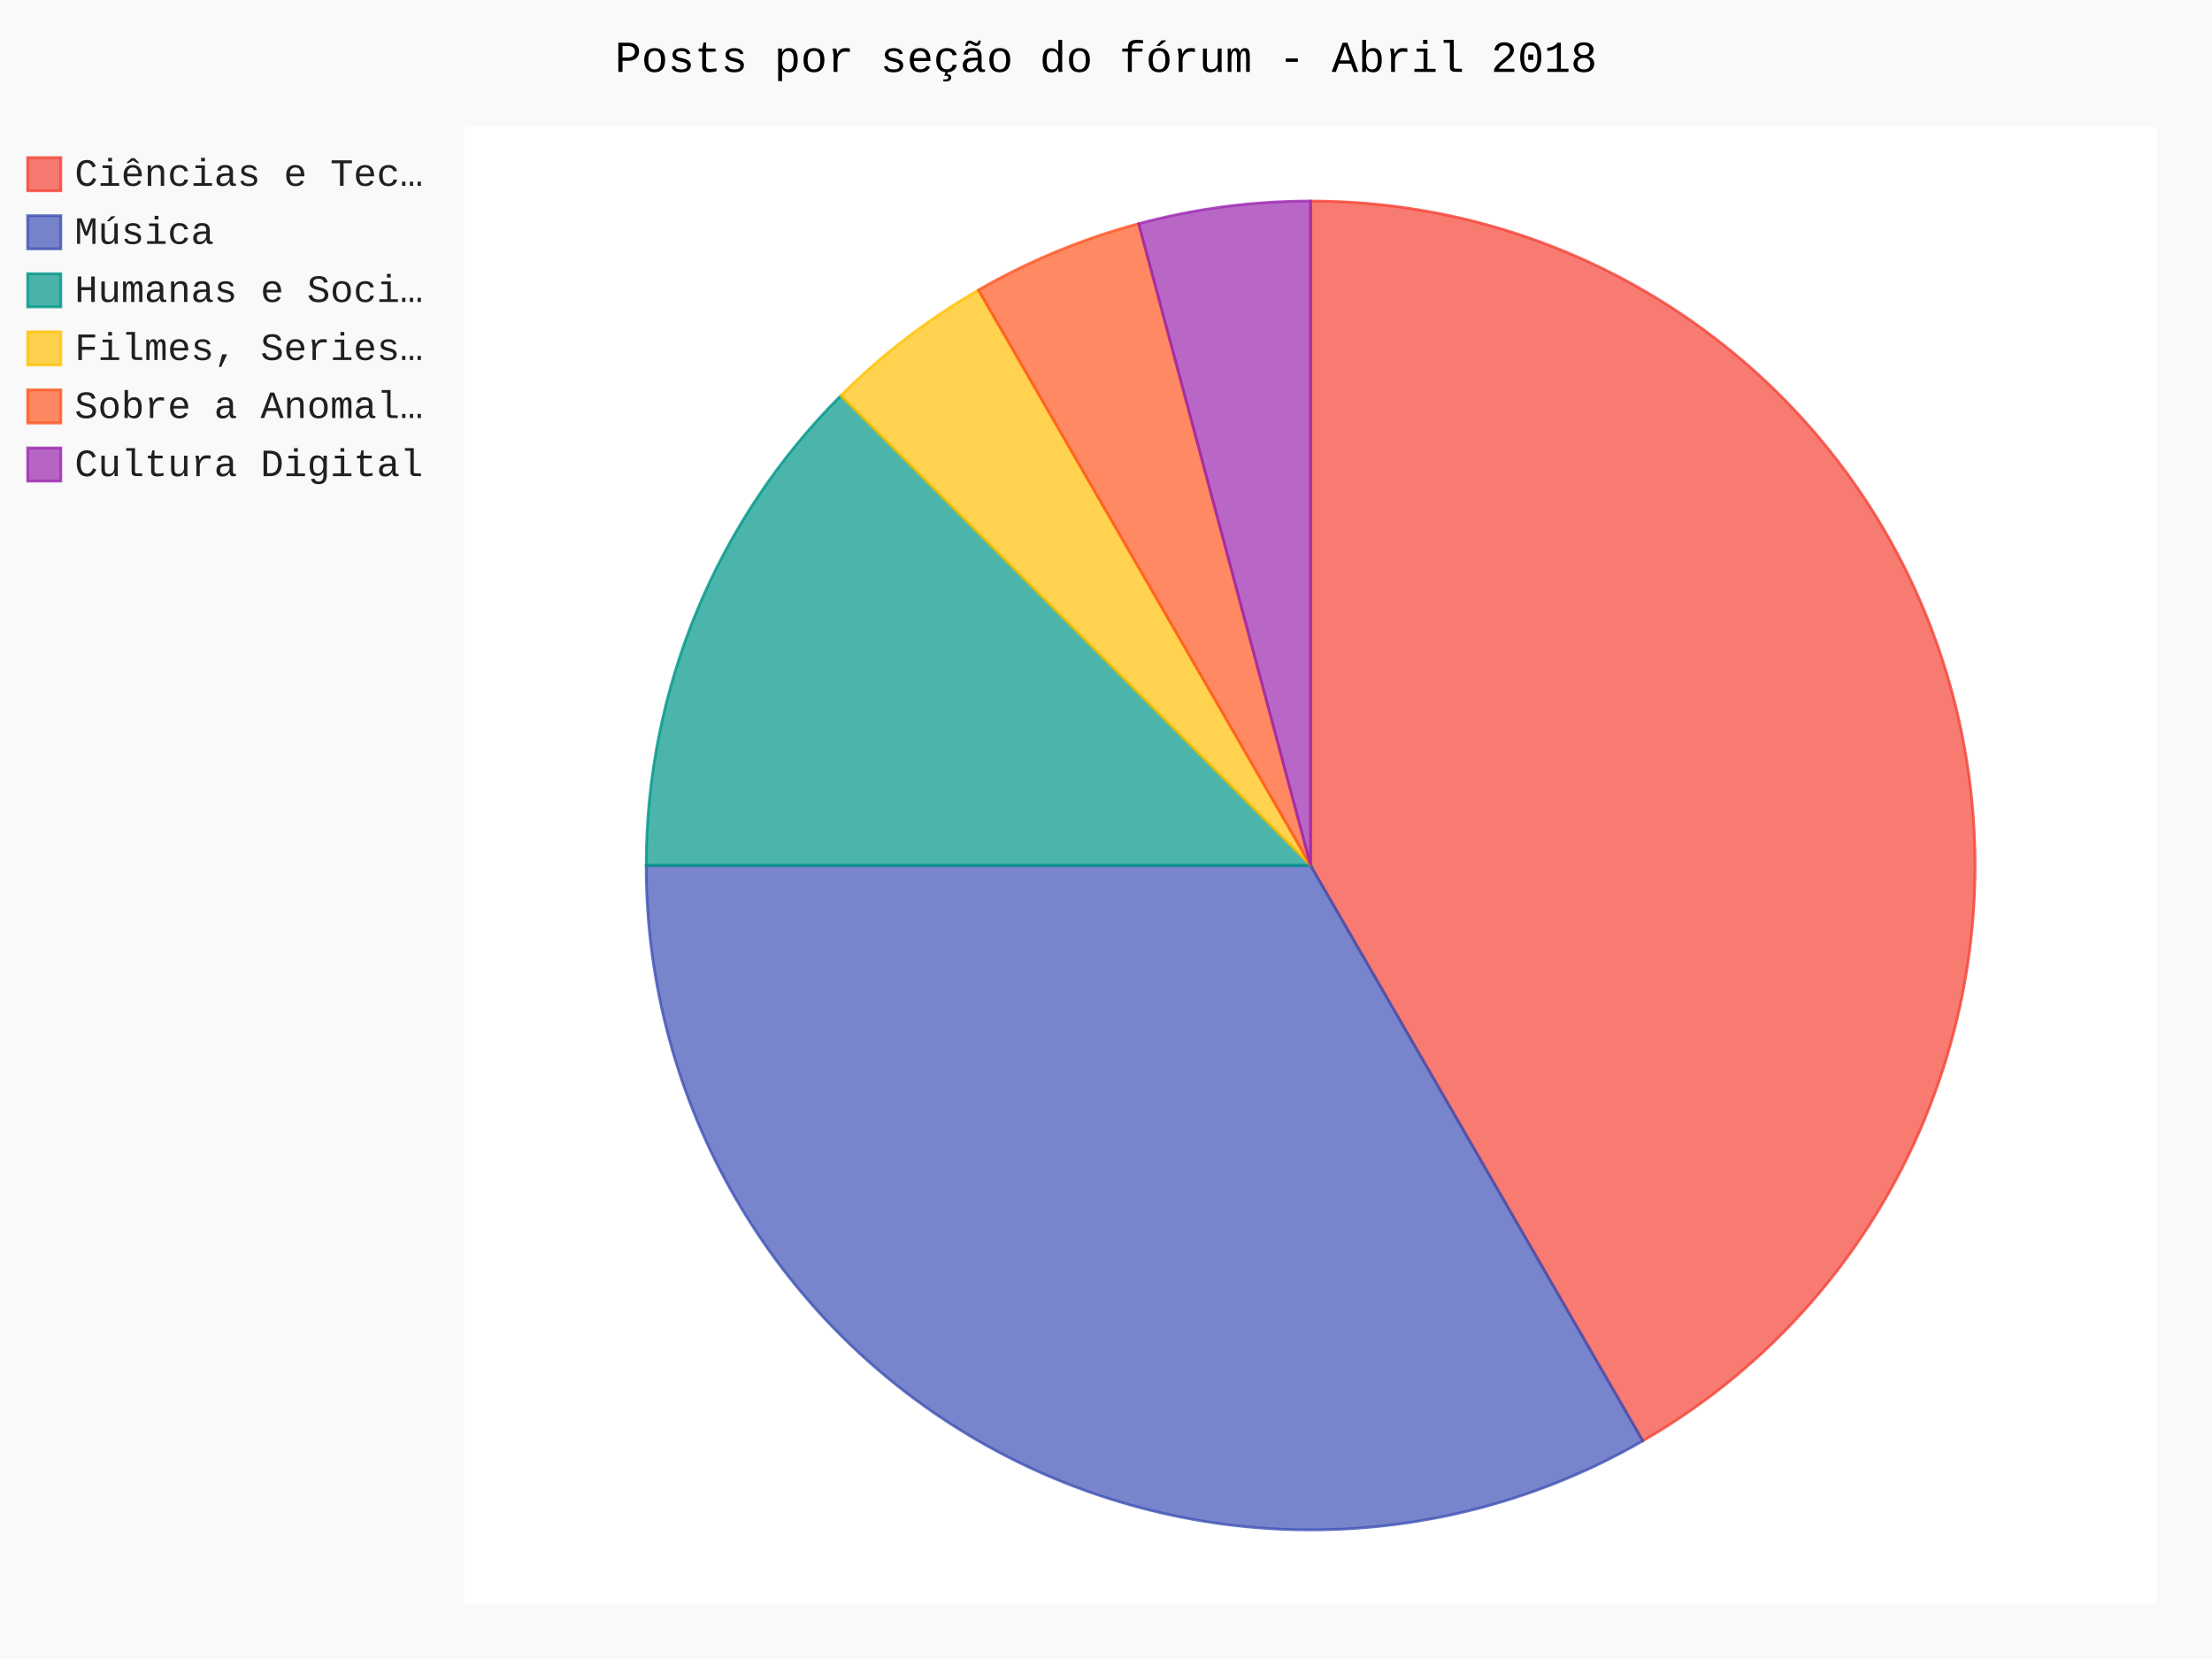
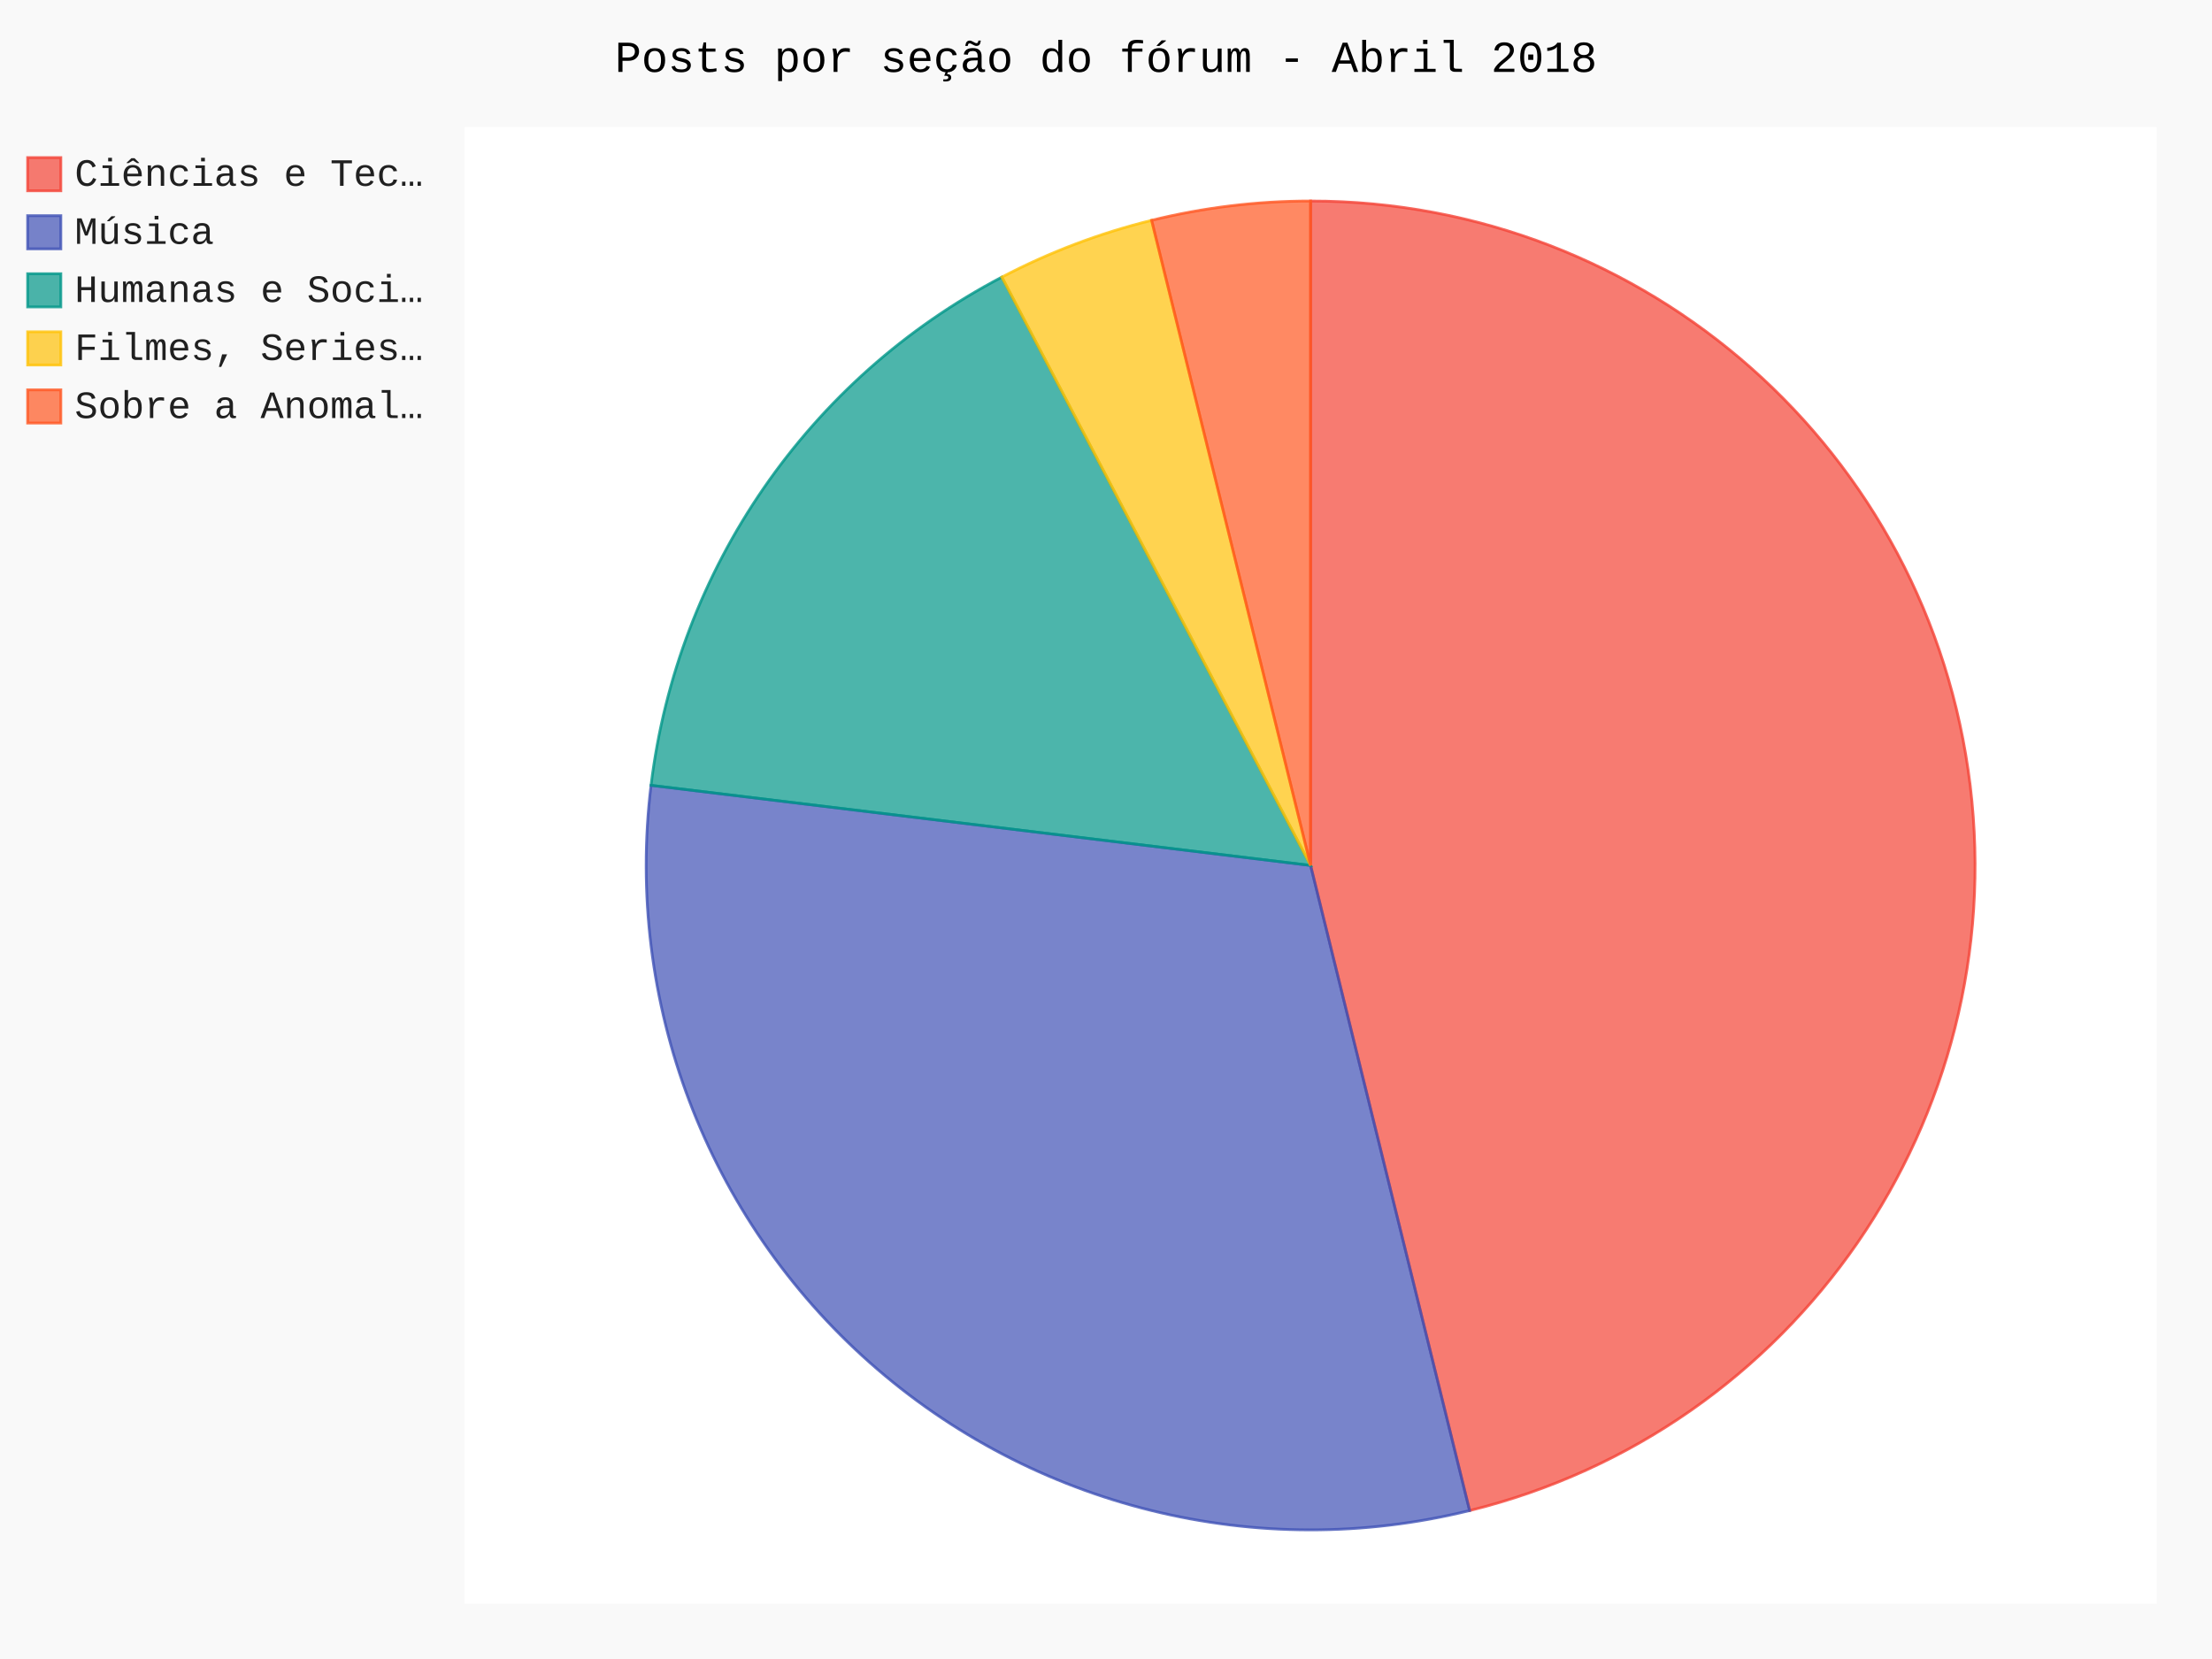
- <svg xmlns="http://www.w3.org/2000/svg" id="chart-65cd07e4-9238-4cbe-9ca4-e579190f9ea7" class="pygal-chart" viewBox="0 0 800 600">
+ <svg xmlns="http://www.w3.org/2000/svg" id="chart-8efd2851-1ebb-494a-bacc-99b83ab280c1" class="pygal-chart" viewBox="0 0 800 600">
  <defs>
-     <style type="text/css">#chart-65cd07e4-9238-4cbe-9ca4-e579190f9ea7{-webkit-user-select:none;-webkit-font-smoothing:antialiased;font-family:Consolas,"Liberation Mono",Menlo,Courier,monospace}#chart-65cd07e4-9238-4cbe-9ca4-e579190f9ea7 .title{font-family:Consolas,"Liberation Mono",Menlo,Courier,monospace;font-size:16px}#chart-65cd07e4-9238-4cbe-9ca4-e579190f9ea7 .legends .legend text{font-family:Consolas,"Liberation Mono",Menlo,Courier,monospace;font-size:14px}#chart-65cd07e4-9238-4cbe-9ca4-e579190f9ea7 .axis text{font-family:Consolas,"Liberation Mono",Menlo,Courier,monospace;font-size:10px}#chart-65cd07e4-9238-4cbe-9ca4-e579190f9ea7 .axis text.major{font-family:Consolas,"Liberation Mono",Menlo,Courier,monospace;font-size:10px}#chart-65cd07e4-9238-4cbe-9ca4-e579190f9ea7 .text-overlay text.value{font-family:Consolas,"Liberation Mono",Menlo,Courier,monospace;font-size:16px}#chart-65cd07e4-9238-4cbe-9ca4-e579190f9ea7 .text-overlay text.label{font-family:Consolas,"Liberation Mono",Menlo,Courier,monospace;font-size:10px}#chart-65cd07e4-9238-4cbe-9ca4-e579190f9ea7 .tooltip{font-family:Consolas,"Liberation Mono",Menlo,Courier,monospace;font-size:14px}#chart-65cd07e4-9238-4cbe-9ca4-e579190f9ea7 text.no_data{font-family:Consolas,"Liberation Mono",Menlo,Courier,monospace;font-size:64px}
- #chart-65cd07e4-9238-4cbe-9ca4-e579190f9ea7{background-color:rgba(249,249,249,1)}#chart-65cd07e4-9238-4cbe-9ca4-e579190f9ea7 path,#chart-65cd07e4-9238-4cbe-9ca4-e579190f9ea7 line,#chart-65cd07e4-9238-4cbe-9ca4-e579190f9ea7 rect,#chart-65cd07e4-9238-4cbe-9ca4-e579190f9ea7 circle{-webkit-transition:150ms;-moz-transition:150ms;transition:150ms}#chart-65cd07e4-9238-4cbe-9ca4-e579190f9ea7 .graph &gt; .background{fill:rgba(249,249,249,1)}#chart-65cd07e4-9238-4cbe-9ca4-e579190f9ea7 .plot &gt; .background{fill:rgba(255,255,255,1)}#chart-65cd07e4-9238-4cbe-9ca4-e579190f9ea7 .graph{fill:rgba(0,0,0,.87)}#chart-65cd07e4-9238-4cbe-9ca4-e579190f9ea7 text.no_data{fill:rgba(0,0,0,1)}#chart-65cd07e4-9238-4cbe-9ca4-e579190f9ea7 .title{fill:rgba(0,0,0,1)}#chart-65cd07e4-9238-4cbe-9ca4-e579190f9ea7 .legends .legend text{fill:rgba(0,0,0,.87)}#chart-65cd07e4-9238-4cbe-9ca4-e579190f9ea7 .legends .legend:hover text{fill:rgba(0,0,0,1)}#chart-65cd07e4-9238-4cbe-9ca4-e579190f9ea7 .axis .line{stroke:rgba(0,0,0,1)}#chart-65cd07e4-9238-4cbe-9ca4-e579190f9ea7 .axis .guide.line{stroke:rgba(0,0,0,.54)}#chart-65cd07e4-9238-4cbe-9ca4-e579190f9ea7 .axis .major.line{stroke:rgba(0,0,0,.87)}#chart-65cd07e4-9238-4cbe-9ca4-e579190f9ea7 .axis text.major{fill:rgba(0,0,0,1)}#chart-65cd07e4-9238-4cbe-9ca4-e579190f9ea7 .axis.y .guides:hover .guide.line,#chart-65cd07e4-9238-4cbe-9ca4-e579190f9ea7 .line-graph .axis.x .guides:hover .guide.line,#chart-65cd07e4-9238-4cbe-9ca4-e579190f9ea7 .stackedline-graph .axis.x .guides:hover .guide.line,#chart-65cd07e4-9238-4cbe-9ca4-e579190f9ea7 .xy-graph .axis.x .guides:hover .guide.line{stroke:rgba(0,0,0,1)}#chart-65cd07e4-9238-4cbe-9ca4-e579190f9ea7 .axis .guides:hover text{fill:rgba(0,0,0,1)}#chart-65cd07e4-9238-4cbe-9ca4-e579190f9ea7 .reactive{fill-opacity:.7;stroke-opacity:.8}#chart-65cd07e4-9238-4cbe-9ca4-e579190f9ea7 .ci{stroke:rgba(0,0,0,.87)}#chart-65cd07e4-9238-4cbe-9ca4-e579190f9ea7 .reactive.active,#chart-65cd07e4-9238-4cbe-9ca4-e579190f9ea7 .active .reactive{fill-opacity:.8;stroke-opacity:.9;stroke-width:4}#chart-65cd07e4-9238-4cbe-9ca4-e579190f9ea7 .ci .reactive.active{stroke-width:1.5}#chart-65cd07e4-9238-4cbe-9ca4-e579190f9ea7 .series text{fill:rgba(0,0,0,1)}#chart-65cd07e4-9238-4cbe-9ca4-e579190f9ea7 .tooltip rect{fill:rgba(255,255,255,1);stroke:rgba(0,0,0,1);-webkit-transition:opacity 150ms;-moz-transition:opacity 150ms;transition:opacity 150ms}#chart-65cd07e4-9238-4cbe-9ca4-e579190f9ea7 .tooltip .label{fill:rgba(0,0,0,.87)}#chart-65cd07e4-9238-4cbe-9ca4-e579190f9ea7 .tooltip .label{fill:rgba(0,0,0,.87)}#chart-65cd07e4-9238-4cbe-9ca4-e579190f9ea7 .tooltip .legend{font-size:.8em;fill:rgba(0,0,0,.54)}#chart-65cd07e4-9238-4cbe-9ca4-e579190f9ea7 .tooltip .x_label{font-size:.6em;fill:rgba(0,0,0,1)}#chart-65cd07e4-9238-4cbe-9ca4-e579190f9ea7 .tooltip .xlink{font-size:.5em;text-decoration:underline}#chart-65cd07e4-9238-4cbe-9ca4-e579190f9ea7 .tooltip .value{font-size:1.5em}#chart-65cd07e4-9238-4cbe-9ca4-e579190f9ea7 .bound{font-size:.5em}#chart-65cd07e4-9238-4cbe-9ca4-e579190f9ea7 .max-value{font-size:.75em;fill:rgba(0,0,0,.54)}#chart-65cd07e4-9238-4cbe-9ca4-e579190f9ea7 .map-element{fill:rgba(255,255,255,1);stroke:rgba(0,0,0,.54) !important}#chart-65cd07e4-9238-4cbe-9ca4-e579190f9ea7 .map-element .reactive{fill-opacity:inherit;stroke-opacity:inherit}#chart-65cd07e4-9238-4cbe-9ca4-e579190f9ea7 .color-0,#chart-65cd07e4-9238-4cbe-9ca4-e579190f9ea7 .color-0 a:visited{stroke:#F44336;fill:#F44336}#chart-65cd07e4-9238-4cbe-9ca4-e579190f9ea7 .color-1,#chart-65cd07e4-9238-4cbe-9ca4-e579190f9ea7 .color-1 a:visited{stroke:#3F51B5;fill:#3F51B5}#chart-65cd07e4-9238-4cbe-9ca4-e579190f9ea7 .color-2,#chart-65cd07e4-9238-4cbe-9ca4-e579190f9ea7 .color-2 a:visited{stroke:#009688;fill:#009688}#chart-65cd07e4-9238-4cbe-9ca4-e579190f9ea7 .color-3,#chart-65cd07e4-9238-4cbe-9ca4-e579190f9ea7 .color-3 a:visited{stroke:#FFC107;fill:#FFC107}#chart-65cd07e4-9238-4cbe-9ca4-e579190f9ea7 .color-4,#chart-65cd07e4-9238-4cbe-9ca4-e579190f9ea7 .color-4 a:visited{stroke:#FF5722;fill:#FF5722}#chart-65cd07e4-9238-4cbe-9ca4-e579190f9ea7 .color-5,#chart-65cd07e4-9238-4cbe-9ca4-e579190f9ea7 .color-5 a:visited{stroke:#9C27B0;fill:#9C27B0}#chart-65cd07e4-9238-4cbe-9ca4-e579190f9ea7 .text-overlay .color-0 text{fill:black}#chart-65cd07e4-9238-4cbe-9ca4-e579190f9ea7 .text-overlay .color-1 text{fill:black}#chart-65cd07e4-9238-4cbe-9ca4-e579190f9ea7 .text-overlay .color-2 text{fill:black}#chart-65cd07e4-9238-4cbe-9ca4-e579190f9ea7 .text-overlay .color-3 text{fill:black}#chart-65cd07e4-9238-4cbe-9ca4-e579190f9ea7 .text-overlay .color-4 text{fill:black}#chart-65cd07e4-9238-4cbe-9ca4-e579190f9ea7 .text-overlay .color-5 text{fill:black}
- #chart-65cd07e4-9238-4cbe-9ca4-e579190f9ea7 text.no_data{text-anchor:middle}#chart-65cd07e4-9238-4cbe-9ca4-e579190f9ea7 .guide.line{fill:none}#chart-65cd07e4-9238-4cbe-9ca4-e579190f9ea7 .centered{text-anchor:middle}#chart-65cd07e4-9238-4cbe-9ca4-e579190f9ea7 .title{text-anchor:middle}#chart-65cd07e4-9238-4cbe-9ca4-e579190f9ea7 .legends .legend text{fill-opacity:1}#chart-65cd07e4-9238-4cbe-9ca4-e579190f9ea7 .axis.x text{text-anchor:middle}#chart-65cd07e4-9238-4cbe-9ca4-e579190f9ea7 .axis.x:not(.web) text[transform]{text-anchor:start}#chart-65cd07e4-9238-4cbe-9ca4-e579190f9ea7 .axis.x:not(.web) text[transform].backwards{text-anchor:end}#chart-65cd07e4-9238-4cbe-9ca4-e579190f9ea7 .axis.y text{text-anchor:end}#chart-65cd07e4-9238-4cbe-9ca4-e579190f9ea7 .axis.y text[transform].backwards{text-anchor:start}#chart-65cd07e4-9238-4cbe-9ca4-e579190f9ea7 .axis.y2 text{text-anchor:start}#chart-65cd07e4-9238-4cbe-9ca4-e579190f9ea7 .axis.y2 text[transform].backwards{text-anchor:end}#chart-65cd07e4-9238-4cbe-9ca4-e579190f9ea7 .axis .guide.line{stroke-dasharray:4,4}#chart-65cd07e4-9238-4cbe-9ca4-e579190f9ea7 .axis .major.guide.line{stroke-dasharray:6,6}#chart-65cd07e4-9238-4cbe-9ca4-e579190f9ea7 .horizontal .axis.y .guide.line,#chart-65cd07e4-9238-4cbe-9ca4-e579190f9ea7 .horizontal .axis.y2 .guide.line,#chart-65cd07e4-9238-4cbe-9ca4-e579190f9ea7 .vertical .axis.x .guide.line{opacity:0}#chart-65cd07e4-9238-4cbe-9ca4-e579190f9ea7 .horizontal .axis.always_show .guide.line,#chart-65cd07e4-9238-4cbe-9ca4-e579190f9ea7 .vertical .axis.always_show .guide.line{opacity:1 !important}#chart-65cd07e4-9238-4cbe-9ca4-e579190f9ea7 .axis.y .guides:hover .guide.line,#chart-65cd07e4-9238-4cbe-9ca4-e579190f9ea7 .axis.y2 .guides:hover .guide.line,#chart-65cd07e4-9238-4cbe-9ca4-e579190f9ea7 .axis.x .guides:hover .guide.line{opacity:1}#chart-65cd07e4-9238-4cbe-9ca4-e579190f9ea7 .axis .guides:hover text{opacity:1}#chart-65cd07e4-9238-4cbe-9ca4-e579190f9ea7 .nofill{fill:none}#chart-65cd07e4-9238-4cbe-9ca4-e579190f9ea7 .subtle-fill{fill-opacity:.2}#chart-65cd07e4-9238-4cbe-9ca4-e579190f9ea7 .dot{stroke-width:1px;fill-opacity:1}#chart-65cd07e4-9238-4cbe-9ca4-e579190f9ea7 .dot.active{stroke-width:5px}#chart-65cd07e4-9238-4cbe-9ca4-e579190f9ea7 .dot.negative{fill:transparent}#chart-65cd07e4-9238-4cbe-9ca4-e579190f9ea7 text,#chart-65cd07e4-9238-4cbe-9ca4-e579190f9ea7 tspan{stroke:none !important}#chart-65cd07e4-9238-4cbe-9ca4-e579190f9ea7 .series text.active{opacity:1}#chart-65cd07e4-9238-4cbe-9ca4-e579190f9ea7 .tooltip rect{fill-opacity:.95;stroke-width:.5}#chart-65cd07e4-9238-4cbe-9ca4-e579190f9ea7 .tooltip text{fill-opacity:1}#chart-65cd07e4-9238-4cbe-9ca4-e579190f9ea7 .showable{visibility:hidden}#chart-65cd07e4-9238-4cbe-9ca4-e579190f9ea7 .showable.shown{visibility:visible}#chart-65cd07e4-9238-4cbe-9ca4-e579190f9ea7 .gauge-background{fill:rgba(229,229,229,1);stroke:none}#chart-65cd07e4-9238-4cbe-9ca4-e579190f9ea7 .bg-lines{stroke:rgba(249,249,249,1);stroke-width:2px}</style>
+     <style type="text/css">#chart-8efd2851-1ebb-494a-bacc-99b83ab280c1{-webkit-user-select:none;-webkit-font-smoothing:antialiased;font-family:Consolas,"Liberation Mono",Menlo,Courier,monospace}#chart-8efd2851-1ebb-494a-bacc-99b83ab280c1 .title{font-family:Consolas,"Liberation Mono",Menlo,Courier,monospace;font-size:16px}#chart-8efd2851-1ebb-494a-bacc-99b83ab280c1 .legends .legend text{font-family:Consolas,"Liberation Mono",Menlo,Courier,monospace;font-size:14px}#chart-8efd2851-1ebb-494a-bacc-99b83ab280c1 .axis text{font-family:Consolas,"Liberation Mono",Menlo,Courier,monospace;font-size:10px}#chart-8efd2851-1ebb-494a-bacc-99b83ab280c1 .axis text.major{font-family:Consolas,"Liberation Mono",Menlo,Courier,monospace;font-size:10px}#chart-8efd2851-1ebb-494a-bacc-99b83ab280c1 .text-overlay text.value{font-family:Consolas,"Liberation Mono",Menlo,Courier,monospace;font-size:16px}#chart-8efd2851-1ebb-494a-bacc-99b83ab280c1 .text-overlay text.label{font-family:Consolas,"Liberation Mono",Menlo,Courier,monospace;font-size:10px}#chart-8efd2851-1ebb-494a-bacc-99b83ab280c1 .tooltip{font-family:Consolas,"Liberation Mono",Menlo,Courier,monospace;font-size:14px}#chart-8efd2851-1ebb-494a-bacc-99b83ab280c1 text.no_data{font-family:Consolas,"Liberation Mono",Menlo,Courier,monospace;font-size:64px}
+ #chart-8efd2851-1ebb-494a-bacc-99b83ab280c1{background-color:rgba(249,249,249,1)}#chart-8efd2851-1ebb-494a-bacc-99b83ab280c1 path,#chart-8efd2851-1ebb-494a-bacc-99b83ab280c1 line,#chart-8efd2851-1ebb-494a-bacc-99b83ab280c1 rect,#chart-8efd2851-1ebb-494a-bacc-99b83ab280c1 circle{-webkit-transition:150ms;-moz-transition:150ms;transition:150ms}#chart-8efd2851-1ebb-494a-bacc-99b83ab280c1 .graph &gt; .background{fill:rgba(249,249,249,1)}#chart-8efd2851-1ebb-494a-bacc-99b83ab280c1 .plot &gt; .background{fill:rgba(255,255,255,1)}#chart-8efd2851-1ebb-494a-bacc-99b83ab280c1 .graph{fill:rgba(0,0,0,.87)}#chart-8efd2851-1ebb-494a-bacc-99b83ab280c1 text.no_data{fill:rgba(0,0,0,1)}#chart-8efd2851-1ebb-494a-bacc-99b83ab280c1 .title{fill:rgba(0,0,0,1)}#chart-8efd2851-1ebb-494a-bacc-99b83ab280c1 .legends .legend text{fill:rgba(0,0,0,.87)}#chart-8efd2851-1ebb-494a-bacc-99b83ab280c1 .legends .legend:hover text{fill:rgba(0,0,0,1)}#chart-8efd2851-1ebb-494a-bacc-99b83ab280c1 .axis .line{stroke:rgba(0,0,0,1)}#chart-8efd2851-1ebb-494a-bacc-99b83ab280c1 .axis .guide.line{stroke:rgba(0,0,0,.54)}#chart-8efd2851-1ebb-494a-bacc-99b83ab280c1 .axis .major.line{stroke:rgba(0,0,0,.87)}#chart-8efd2851-1ebb-494a-bacc-99b83ab280c1 .axis text.major{fill:rgba(0,0,0,1)}#chart-8efd2851-1ebb-494a-bacc-99b83ab280c1 .axis.y .guides:hover .guide.line,#chart-8efd2851-1ebb-494a-bacc-99b83ab280c1 .line-graph .axis.x .guides:hover .guide.line,#chart-8efd2851-1ebb-494a-bacc-99b83ab280c1 .stackedline-graph .axis.x .guides:hover .guide.line,#chart-8efd2851-1ebb-494a-bacc-99b83ab280c1 .xy-graph .axis.x .guides:hover .guide.line{stroke:rgba(0,0,0,1)}#chart-8efd2851-1ebb-494a-bacc-99b83ab280c1 .axis .guides:hover text{fill:rgba(0,0,0,1)}#chart-8efd2851-1ebb-494a-bacc-99b83ab280c1 .reactive{fill-opacity:.7;stroke-opacity:.8}#chart-8efd2851-1ebb-494a-bacc-99b83ab280c1 .ci{stroke:rgba(0,0,0,.87)}#chart-8efd2851-1ebb-494a-bacc-99b83ab280c1 .reactive.active,#chart-8efd2851-1ebb-494a-bacc-99b83ab280c1 .active .reactive{fill-opacity:.8;stroke-opacity:.9;stroke-width:4}#chart-8efd2851-1ebb-494a-bacc-99b83ab280c1 .ci .reactive.active{stroke-width:1.5}#chart-8efd2851-1ebb-494a-bacc-99b83ab280c1 .series text{fill:rgba(0,0,0,1)}#chart-8efd2851-1ebb-494a-bacc-99b83ab280c1 .tooltip rect{fill:rgba(255,255,255,1);stroke:rgba(0,0,0,1);-webkit-transition:opacity 150ms;-moz-transition:opacity 150ms;transition:opacity 150ms}#chart-8efd2851-1ebb-494a-bacc-99b83ab280c1 .tooltip .label{fill:rgba(0,0,0,.87)}#chart-8efd2851-1ebb-494a-bacc-99b83ab280c1 .tooltip .label{fill:rgba(0,0,0,.87)}#chart-8efd2851-1ebb-494a-bacc-99b83ab280c1 .tooltip .legend{font-size:.8em;fill:rgba(0,0,0,.54)}#chart-8efd2851-1ebb-494a-bacc-99b83ab280c1 .tooltip .x_label{font-size:.6em;fill:rgba(0,0,0,1)}#chart-8efd2851-1ebb-494a-bacc-99b83ab280c1 .tooltip .xlink{font-size:.5em;text-decoration:underline}#chart-8efd2851-1ebb-494a-bacc-99b83ab280c1 .tooltip .value{font-size:1.5em}#chart-8efd2851-1ebb-494a-bacc-99b83ab280c1 .bound{font-size:.5em}#chart-8efd2851-1ebb-494a-bacc-99b83ab280c1 .max-value{font-size:.75em;fill:rgba(0,0,0,.54)}#chart-8efd2851-1ebb-494a-bacc-99b83ab280c1 .map-element{fill:rgba(255,255,255,1);stroke:rgba(0,0,0,.54) !important}#chart-8efd2851-1ebb-494a-bacc-99b83ab280c1 .map-element .reactive{fill-opacity:inherit;stroke-opacity:inherit}#chart-8efd2851-1ebb-494a-bacc-99b83ab280c1 .color-0,#chart-8efd2851-1ebb-494a-bacc-99b83ab280c1 .color-0 a:visited{stroke:#F44336;fill:#F44336}#chart-8efd2851-1ebb-494a-bacc-99b83ab280c1 .color-1,#chart-8efd2851-1ebb-494a-bacc-99b83ab280c1 .color-1 a:visited{stroke:#3F51B5;fill:#3F51B5}#chart-8efd2851-1ebb-494a-bacc-99b83ab280c1 .color-2,#chart-8efd2851-1ebb-494a-bacc-99b83ab280c1 .color-2 a:visited{stroke:#009688;fill:#009688}#chart-8efd2851-1ebb-494a-bacc-99b83ab280c1 .color-3,#chart-8efd2851-1ebb-494a-bacc-99b83ab280c1 .color-3 a:visited{stroke:#FFC107;fill:#FFC107}#chart-8efd2851-1ebb-494a-bacc-99b83ab280c1 .color-4,#chart-8efd2851-1ebb-494a-bacc-99b83ab280c1 .color-4 a:visited{stroke:#FF5722;fill:#FF5722}#chart-8efd2851-1ebb-494a-bacc-99b83ab280c1 .text-overlay .color-0 text{fill:black}#chart-8efd2851-1ebb-494a-bacc-99b83ab280c1 .text-overlay .color-1 text{fill:black}#chart-8efd2851-1ebb-494a-bacc-99b83ab280c1 .text-overlay .color-2 text{fill:black}#chart-8efd2851-1ebb-494a-bacc-99b83ab280c1 .text-overlay .color-3 text{fill:black}#chart-8efd2851-1ebb-494a-bacc-99b83ab280c1 .text-overlay .color-4 text{fill:black}
+ #chart-8efd2851-1ebb-494a-bacc-99b83ab280c1 text.no_data{text-anchor:middle}#chart-8efd2851-1ebb-494a-bacc-99b83ab280c1 .guide.line{fill:none}#chart-8efd2851-1ebb-494a-bacc-99b83ab280c1 .centered{text-anchor:middle}#chart-8efd2851-1ebb-494a-bacc-99b83ab280c1 .title{text-anchor:middle}#chart-8efd2851-1ebb-494a-bacc-99b83ab280c1 .legends .legend text{fill-opacity:1}#chart-8efd2851-1ebb-494a-bacc-99b83ab280c1 .axis.x text{text-anchor:middle}#chart-8efd2851-1ebb-494a-bacc-99b83ab280c1 .axis.x:not(.web) text[transform]{text-anchor:start}#chart-8efd2851-1ebb-494a-bacc-99b83ab280c1 .axis.x:not(.web) text[transform].backwards{text-anchor:end}#chart-8efd2851-1ebb-494a-bacc-99b83ab280c1 .axis.y text{text-anchor:end}#chart-8efd2851-1ebb-494a-bacc-99b83ab280c1 .axis.y text[transform].backwards{text-anchor:start}#chart-8efd2851-1ebb-494a-bacc-99b83ab280c1 .axis.y2 text{text-anchor:start}#chart-8efd2851-1ebb-494a-bacc-99b83ab280c1 .axis.y2 text[transform].backwards{text-anchor:end}#chart-8efd2851-1ebb-494a-bacc-99b83ab280c1 .axis .guide.line{stroke-dasharray:4,4}#chart-8efd2851-1ebb-494a-bacc-99b83ab280c1 .axis .major.guide.line{stroke-dasharray:6,6}#chart-8efd2851-1ebb-494a-bacc-99b83ab280c1 .horizontal .axis.y .guide.line,#chart-8efd2851-1ebb-494a-bacc-99b83ab280c1 .horizontal .axis.y2 .guide.line,#chart-8efd2851-1ebb-494a-bacc-99b83ab280c1 .vertical .axis.x .guide.line{opacity:0}#chart-8efd2851-1ebb-494a-bacc-99b83ab280c1 .horizontal .axis.always_show .guide.line,#chart-8efd2851-1ebb-494a-bacc-99b83ab280c1 .vertical .axis.always_show .guide.line{opacity:1 !important}#chart-8efd2851-1ebb-494a-bacc-99b83ab280c1 .axis.y .guides:hover .guide.line,#chart-8efd2851-1ebb-494a-bacc-99b83ab280c1 .axis.y2 .guides:hover .guide.line,#chart-8efd2851-1ebb-494a-bacc-99b83ab280c1 .axis.x .guides:hover .guide.line{opacity:1}#chart-8efd2851-1ebb-494a-bacc-99b83ab280c1 .axis .guides:hover text{opacity:1}#chart-8efd2851-1ebb-494a-bacc-99b83ab280c1 .nofill{fill:none}#chart-8efd2851-1ebb-494a-bacc-99b83ab280c1 .subtle-fill{fill-opacity:.2}#chart-8efd2851-1ebb-494a-bacc-99b83ab280c1 .dot{stroke-width:1px;fill-opacity:1}#chart-8efd2851-1ebb-494a-bacc-99b83ab280c1 .dot.active{stroke-width:5px}#chart-8efd2851-1ebb-494a-bacc-99b83ab280c1 .dot.negative{fill:transparent}#chart-8efd2851-1ebb-494a-bacc-99b83ab280c1 text,#chart-8efd2851-1ebb-494a-bacc-99b83ab280c1 tspan{stroke:none !important}#chart-8efd2851-1ebb-494a-bacc-99b83ab280c1 .series text.active{opacity:1}#chart-8efd2851-1ebb-494a-bacc-99b83ab280c1 .tooltip rect{fill-opacity:.95;stroke-width:.5}#chart-8efd2851-1ebb-494a-bacc-99b83ab280c1 .tooltip text{fill-opacity:1}#chart-8efd2851-1ebb-494a-bacc-99b83ab280c1 .showable{visibility:hidden}#chart-8efd2851-1ebb-494a-bacc-99b83ab280c1 .showable.shown{visibility:visible}#chart-8efd2851-1ebb-494a-bacc-99b83ab280c1 .gauge-background{fill:rgba(229,229,229,1);stroke:none}#chart-8efd2851-1ebb-494a-bacc-99b83ab280c1 .bg-lines{stroke:rgba(249,249,249,1);stroke-width:2px}</style>
  </defs>
  <g class="graph pie-graph vertical">
    <rect class="background" height="600" width="800" x="0" y="0" />
    <g class="plot" transform="translate(168, 46)">
      <rect class="background" height="534" width="612.0" x="0" y="0" />
      <g class="series serie-0 color-0">
        <g class="slices">
          <g class="slice">
-             <path class="slice reactive tooltip-trigger" d="M306 26.7 A240.3 240.3 0 0 1 426.15 475.106 L306 267 A0 0 0 0 0 306 267 z" />
+             <path class="slice reactive tooltip-trigger" d="M306 26.7 A240.3 240.3 0 0 1 363.508 500.317 L306 267 A0 0 0 0 0 306 267 z" />
          </g>
        </g>
      </g>
      <g class="series serie-1 color-1">
        <g class="slices">
          <g class="slice">
-             <path class="slice reactive tooltip-trigger" d="M426.15 475.106 A240.3 240.3 0 0 1 65.7 267 L306 267 A0 0 0 0 0 306 267 z" />
+             <path class="slice reactive tooltip-trigger" d="M363.508 500.317 A240.3 240.3 0 0 1 67.452 238.035 L306 267 A0 0 0 0 0 306 267 z" />
          </g>
        </g>
      </g>
      <g class="series serie-2 color-2">
        <g class="slices">
          <g class="slice">
-             <path class="slice reactive tooltip-trigger" d="M65.7 267 A240.3 240.3 0 0 1 136.082 97.082 L306 267 A0 0 0 0 0 306 267 z" />
+             <path class="slice reactive tooltip-trigger" d="M67.452 238.035 A240.3 240.3 0 0 1 194.327 54.225 L306 267 A0 0 0 0 0 306 267 z" />
          </g>
        </g>
      </g>
      <g class="series serie-3 color-3">
        <g class="slices">
          <g class="slice">
-             <path class="slice reactive tooltip-trigger" d="M136.082 97.082 A240.3 240.3 0 0 1 185.85 58.894 L306 267 A0 0 0 0 0 306 267 z" />
+             <path class="slice reactive tooltip-trigger" d="M194.327 54.225 A240.3 240.3 0 0 1 248.492 33.683 L306 267 A0 0 0 0 0 306 267 z" />
          </g>
        </g>
      </g>
      <g class="series serie-4 color-4">
        <g class="slices">
          <g class="slice">
-             <path class="slice reactive tooltip-trigger" d="M185.85 58.894 A240.3 240.3 0 0 1 243.806 34.888 L306 267 A0 0 0 0 0 306 267 z" />
-           </g>
-         </g>
-       </g>
-       <g class="series serie-5 color-5">
-         <g class="slices">
-           <g class="slice">
-             <path class="slice reactive tooltip-trigger" d="M243.806 34.888 A240.3 240.3 0 0 1 306 26.7 L306 267 A0 0 0 0 0 306 267 z" />
+             <path class="slice reactive tooltip-trigger" d="M248.492 33.683 A240.3 240.3 0 0 1 306 26.7 L306 267 A0 0 0 0 0 306 267 z" />
          </g>
        </g>
      </g>
    </g>
    <g class="titles">
      <text class="title plot_title" x="400.0" y="26">Posts por seção do fórum - Abril 2018</text>
    </g>
    <g class="plot overlay" transform="translate(168, 46)">
      <g class="series serie-0 color-0" />
      <g class="series serie-1 color-1" />
      <g class="series serie-2 color-2" />
      <g class="series serie-3 color-3" />
      <g class="series serie-4 color-4" />
-       <g class="series serie-5 color-5" />
    </g>
    <g class="plot text-overlay" transform="translate(168, 46)">
      <g class="series serie-0 color-0" />
      <g class="series serie-1 color-1" />
      <g class="series serie-2 color-2" />
      <g class="series serie-3 color-3" />
      <g class="series serie-4 color-4" />
-       <g class="series serie-5 color-5" />
    </g>
    <g class="plot tooltip-overlay" transform="translate(168, 46)">
      <g class="tooltip" style="opacity: 0" transform="translate(0 0)">
        <rect class="tooltip-box" height="0" rx="0" ry="0" width="0" />
        <g class="text" />
      </g>
    </g>
    <g class="legends" transform="translate(10, 56)">
      <g class="legend reactive activate-serie" id="activate-serie-0">
        <rect class="color-0 reactive" height="12" width="12" x="0.0" y="1.0" />
        <text x="17.0" y="11.2">Ciências e Tec…</text>
      </g>
      <g class="legend reactive activate-serie" id="activate-serie-1">
        <rect class="color-1 reactive" height="12" width="12" x="0.0" y="22.0" />
        <text x="17.0" y="32.2">Música</text>
      </g>
      <g class="legend reactive activate-serie" id="activate-serie-2">
        <rect class="color-2 reactive" height="12" width="12" x="0.0" y="43.0" />
        <text x="17.0" y="53.2">Humanas e Soci…</text>
      </g>
      <g class="legend reactive activate-serie" id="activate-serie-3">
        <rect class="color-3 reactive" height="12" width="12" x="0.0" y="64.0" />
        <text x="17.0" y="74.2">Filmes, Series…</text>
      </g>
      <g class="legend reactive activate-serie" id="activate-serie-4">
        <rect class="color-4 reactive" height="12" width="12" x="0.0" y="85.0" />
        <text x="17.0" y="95.2">Sobre a Anomal…</text>
      </g>
-       <g class="legend reactive activate-serie" id="activate-serie-5">
-         <rect class="color-5 reactive" height="12" width="12" x="0.0" y="106.0" />
-         <text x="17.0" y="116.2">Cultura Digital</text>
-       </g>
    </g>
    <g class="legends" transform="translate(790, 56)" />
  </g>
</svg>
